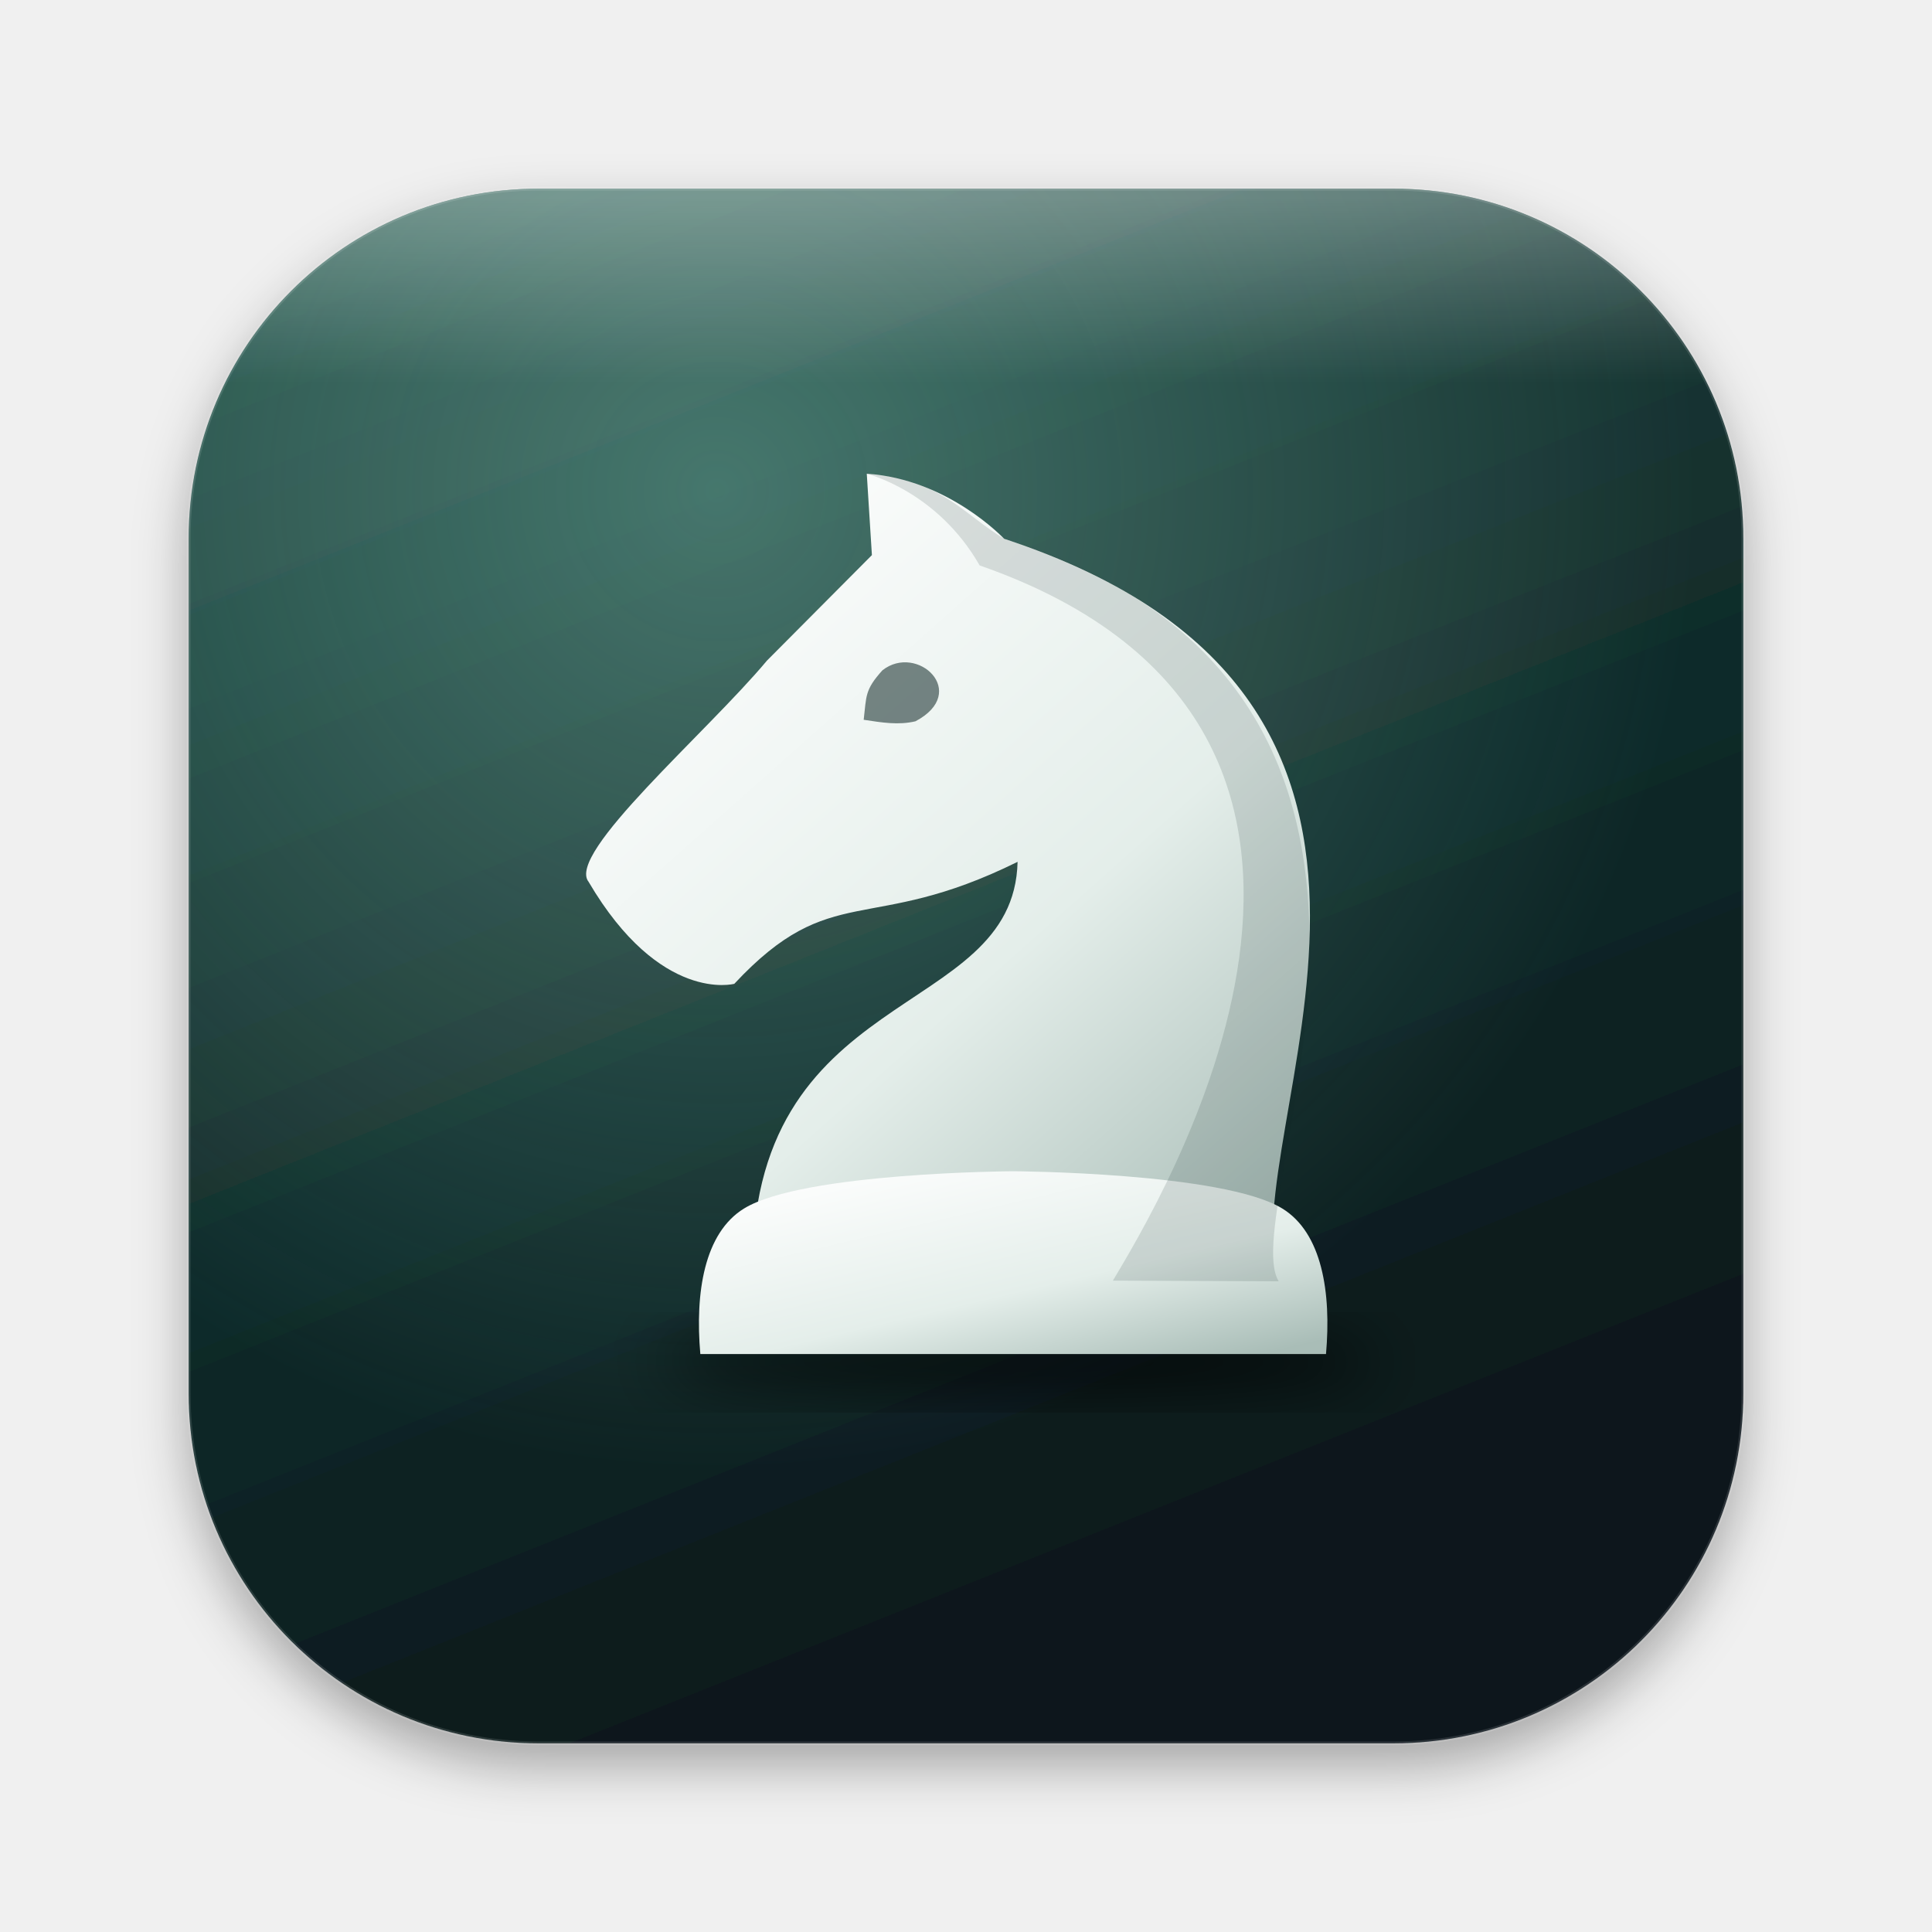
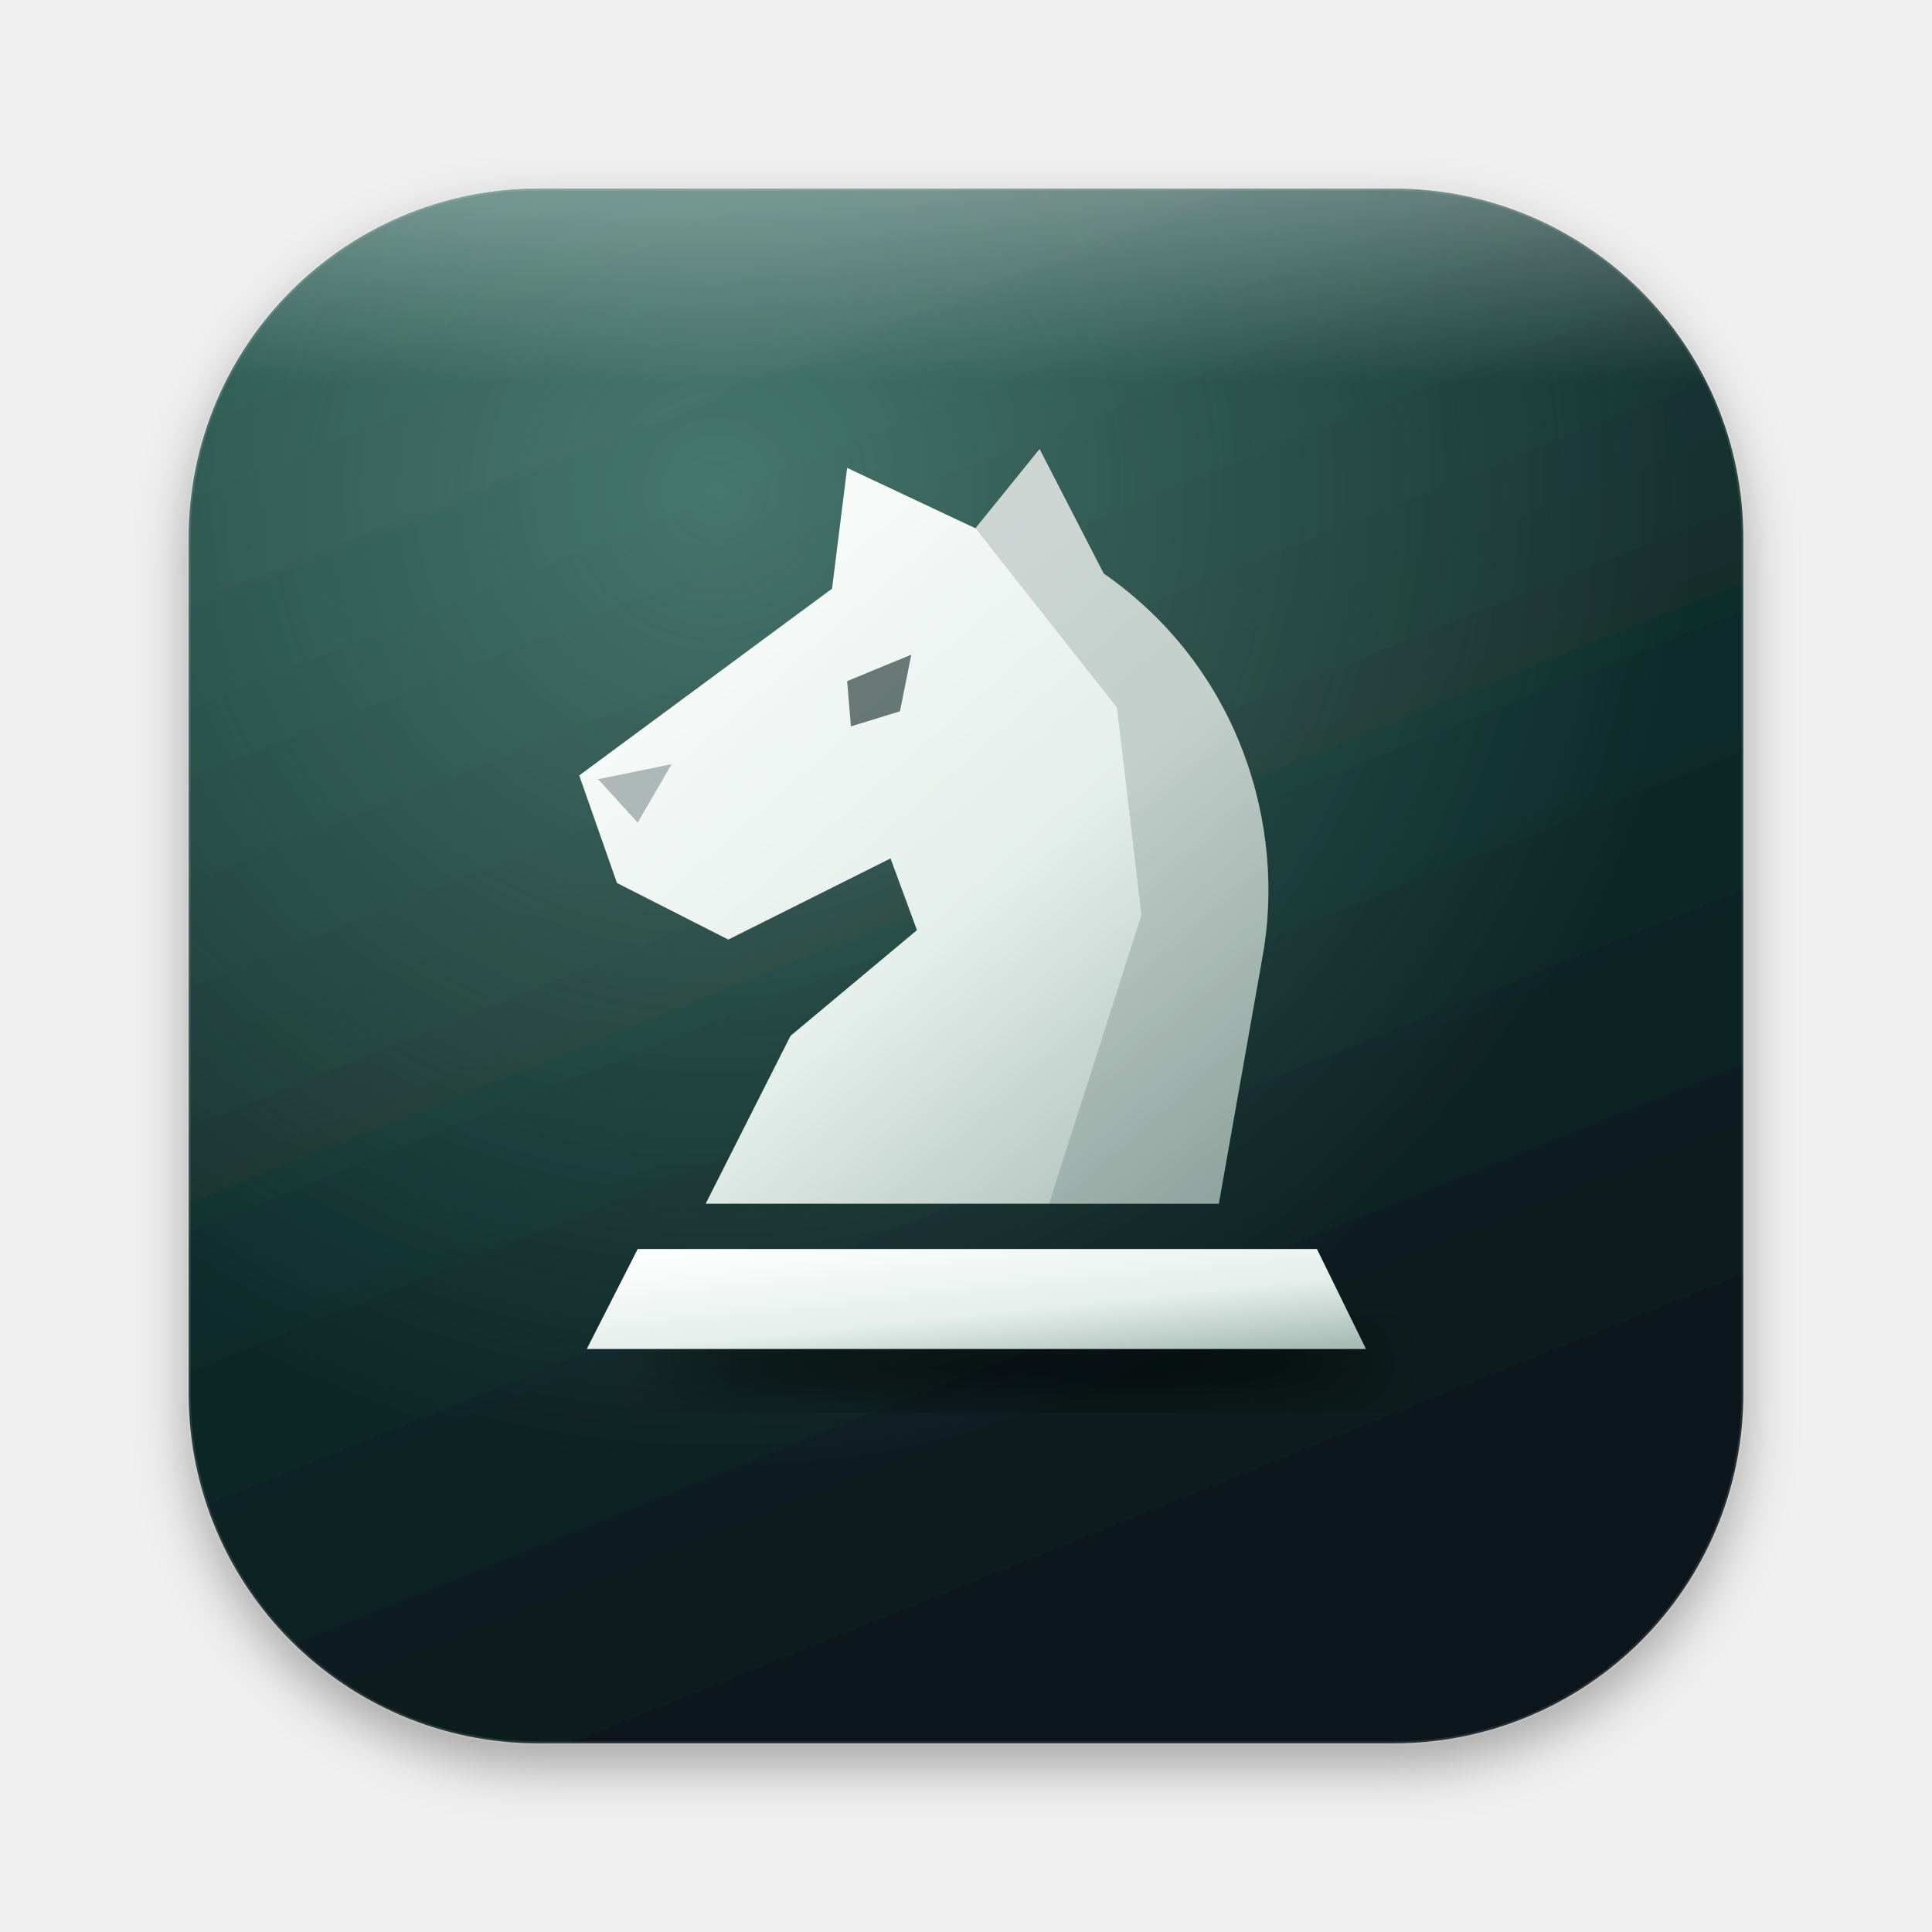
<svg xmlns="http://www.w3.org/2000/svg" viewBox="0 0 1024 1024">
  <defs>
    <path id="sq" d="M100 285.4C100 182.9 182.9 100 285.4 100H738.6C841.1 100 924 182.9 924 285.4V738.6C924 841.1 841.1 924 738.6 924H285.4C182.9 924 100 841.1 100 738.6Z" />
    <filter id="drop" x="-20%" y="-20%" width="140%" height="140%">
      <feDropShadow dx="0" dy="12" stdDeviation="14" flood-color="#000" flood-opacity="0.32" />
    </filter>
    <clipPath id="clip">
      <use href="#sq" />
    </clipPath>
    <linearGradient id="bg" x1="0" y1="0" x2="0.4" y2="1">
      <stop offset="0" stop-color="#1F4A43" />
      <stop offset="1" stop-color="#07171A" />
    </linearGradient>
    <radialGradient id="lamp" cx="380" cy="260" r="520" gradientUnits="userSpaceOnUse">
      <stop offset="0" stop-color="#9FE3CF" stop-opacity="0.35" />
      <stop offset="1" stop-color="#9FE3CF" stop-opacity="0" />
    </radialGradient>
    <linearGradient id="glass" x1="0.1" y1="0" x2="0.9" y2="1">
      <stop offset="0" stop-color="#FFFFFF" />
      <stop offset="0.6" stop-color="#E4EEEA" />
      <stop offset="1" stop-color="#A9BDB7" />
    </linearGradient>
    <linearGradient id="rim" x1="0" y1="0" x2="0" y2="1">
      <stop offset="0" stop-color="#fff" stop-opacity="0.3" />
      <stop offset="0.12" stop-color="#fff" stop-opacity="0" />
    </linearGradient>
    <filter id="soft">
      <feGaussianBlur stdDeviation="18" />
    </filter>
  </defs>
  <g filter="url(#drop)">
    <use href="#sq" fill="url(#bg)" />
  </g>
  <g clip-path="url(#clip)">
    <rect width="1024" height="1024" fill="url(#lamp)" />
    <ellipse cx="540" cy="722" rx="190" ry="22" fill="#000" fill-opacity="0.6" filter="url(#soft)" />
-     <g transform="translate(232 176) scale(12.2)">
-       <path fill="url(#glass)" d="M25.192 23.015c-.165 6.967-11.758 5.219-11.516 18.104l22.86.118c-2.094-6.442 9.69-25.16-11.931-32.258v-0s-2.438-2.601-5.965-2.824l.223 3.535-4.558 4.582c-2.629 3.146-8.735 8.378-7.751 9.611 3.116 5.304 6.331 4.432 6.331 4.432 4.242-4.543 5.819-2.089 12.309-5.3z" />
-       <path fill="url(#glass)" d="M25 36.457s-9.131.048-11.691 1.619c-1.727 1.06-2.135 3.651-1.9 6.324h27.182c.235-2.672-.172-5.264-1.9-6.324-2.56-1.571-11.691-1.619-11.691-1.619z" />
-       <path d="M19.32 14.694c-.776.861-.69 1.116-.814 2.15.805.123 1.507.24 2.249.066 2.381-1.262.075-3.403-1.435-2.216z" fill="#0B2522" opacity=".55" />
-       <path d="M18.64 6.156s3.051.738 4.904 3.982c20.499 7.154 7.641 27.937 5.788 31.073l7.203.026c-1.987-3.243 9.548-25.597-11.931-32.258-1.776-1.069-2.768-2.609-5.965-2.824z" fill="#0B2522" opacity=".14" />
-     </g>
+     <path fill="url(#glass)" d="M338 662H698L724 715H311Z" />
+     <path fill="url(#glass)" d="M374 638L419 549L486 493L472 455L386 498L327 468L307 411L441 312L449 248L517 280L551 238L585 304C657 354 682 438 669 508L646 638Z" />
+     <path fill="#0B2522" opacity=".16" d="M551 238L585 304C657 354 682 438 669 508L646 638H556L605 485L592 375L517 280Z" />
+     <path fill="#0B2522" opacity=".6" d="M449 361L483 347L477 377L451 385Z" />
+     <path fill="#0B2522" opacity=".3" d="M317 413L356 405L338 436Z" />
  </g>
  <use href="#sq" fill="url(#rim)" />
  <use href="#sq" fill="none" stroke="#fff" stroke-opacity="0.12" stroke-width="2" />
</svg>
